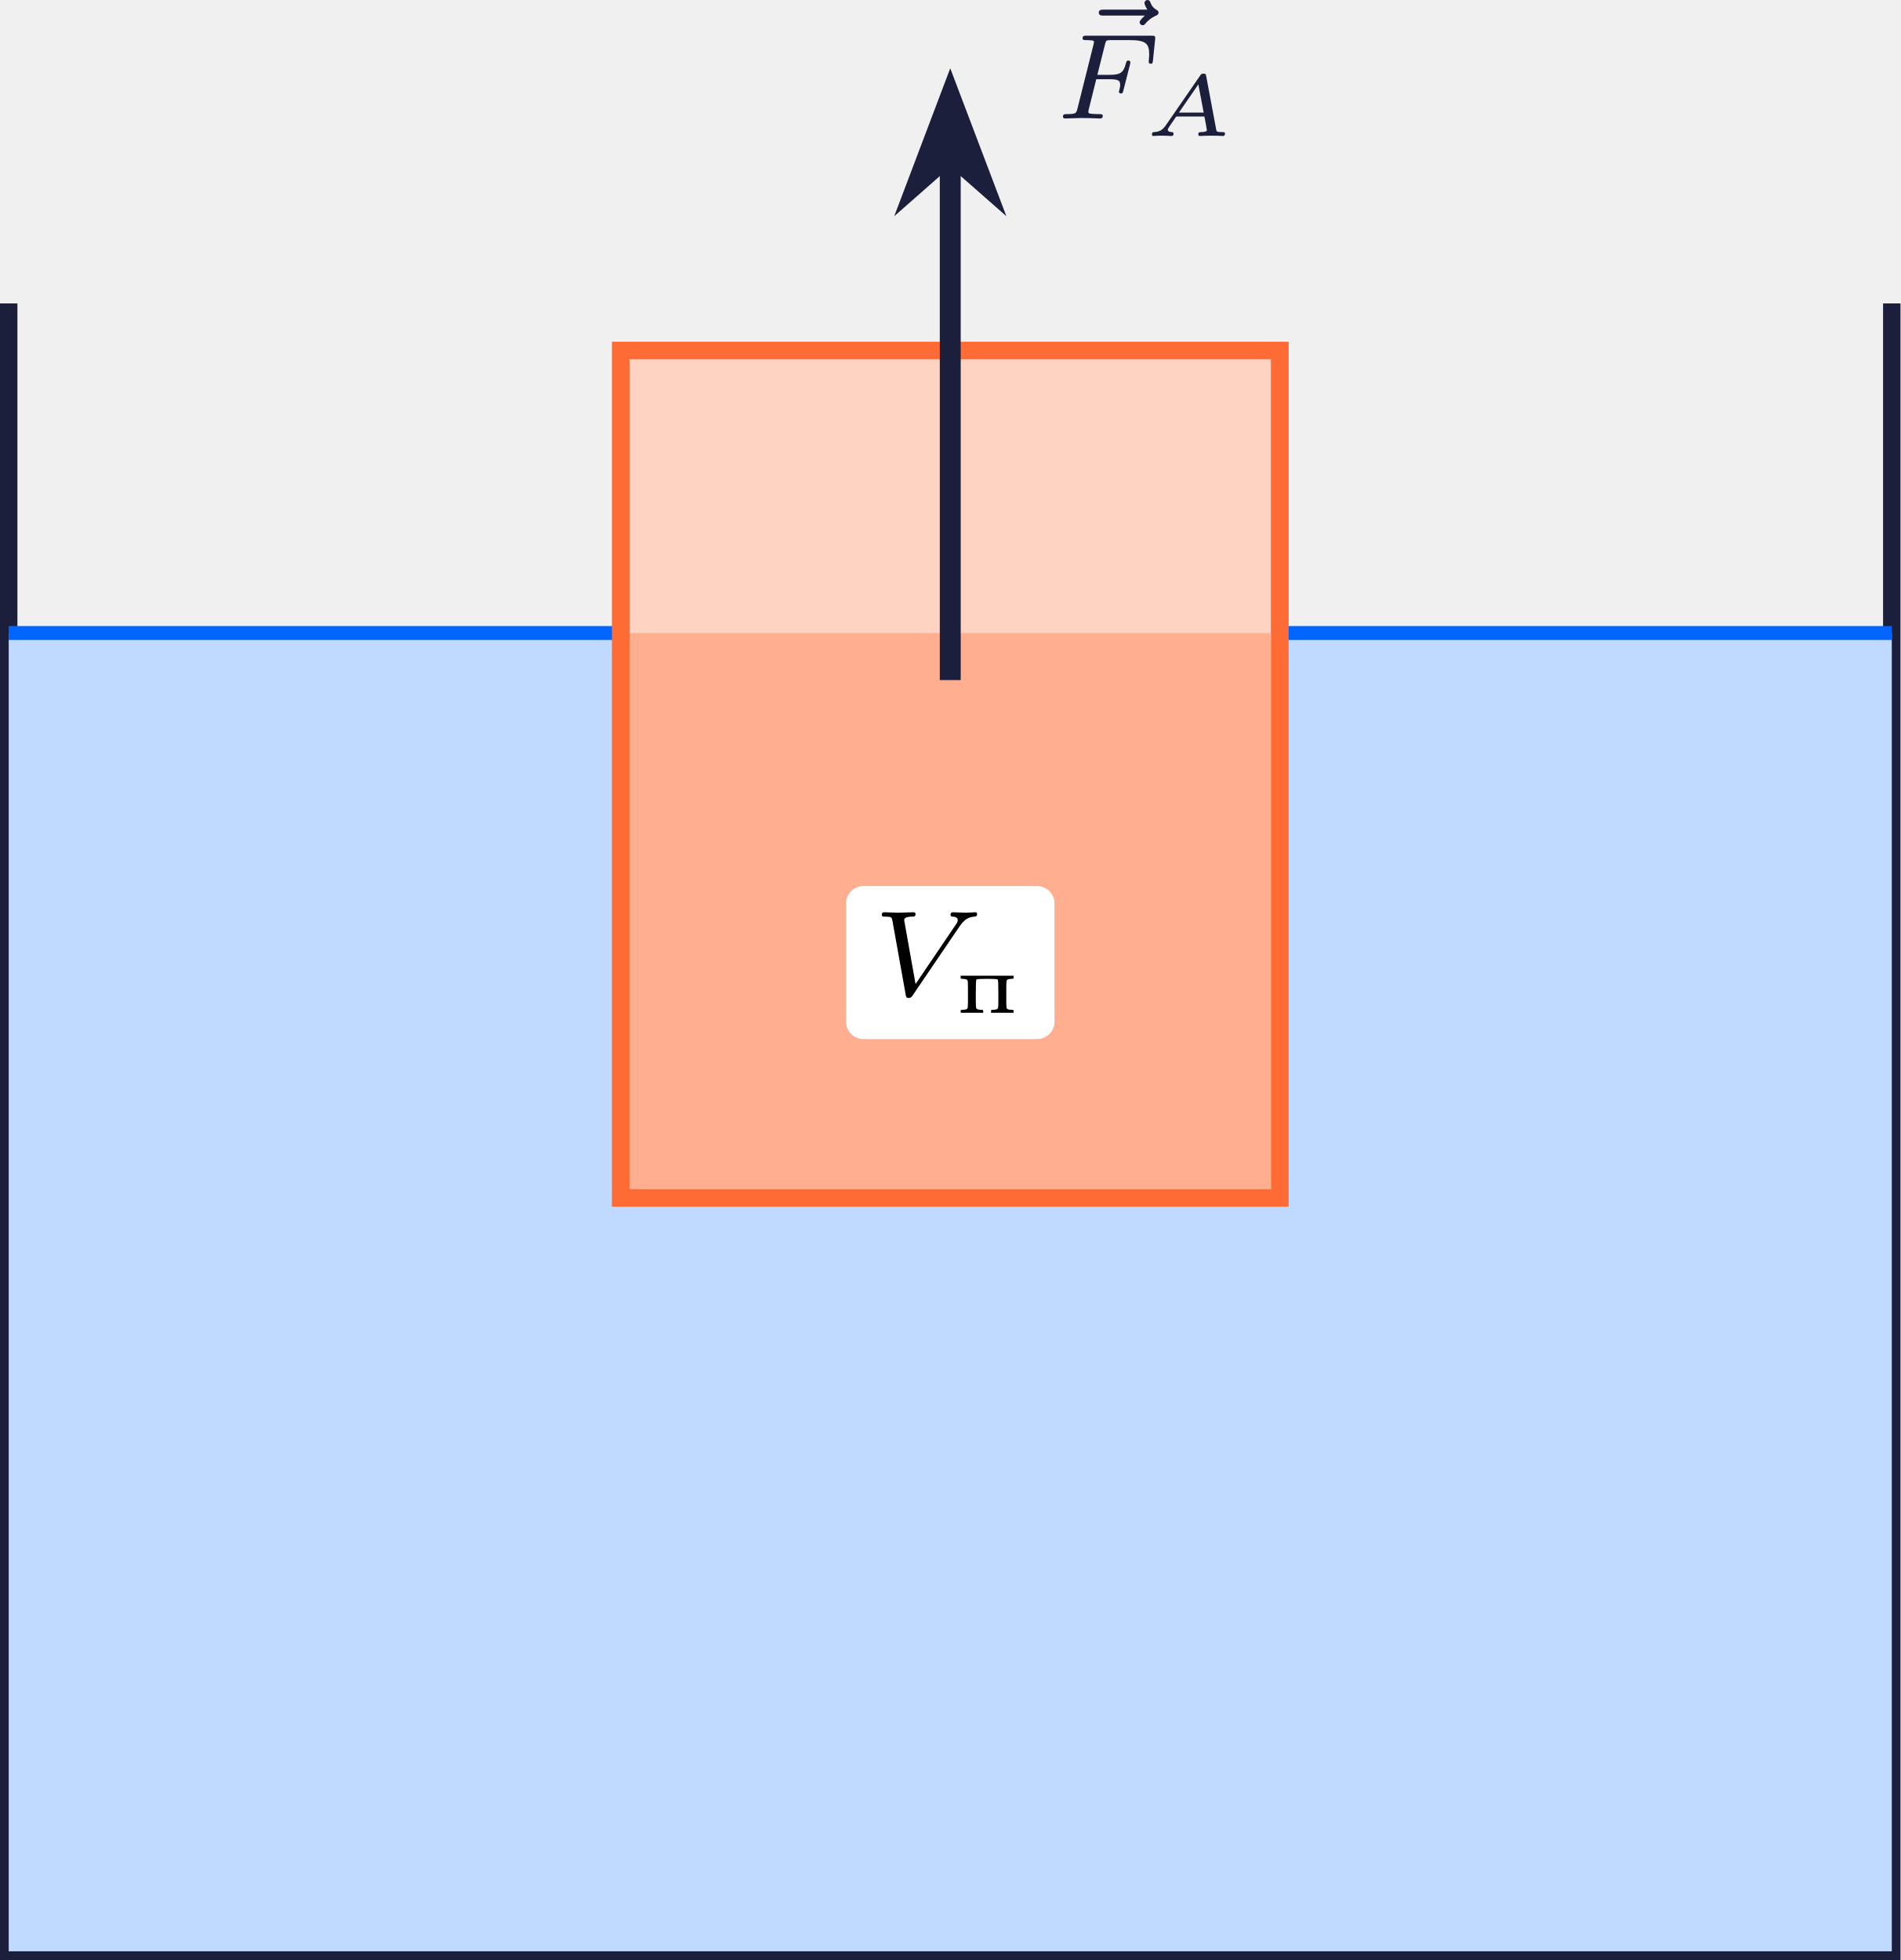
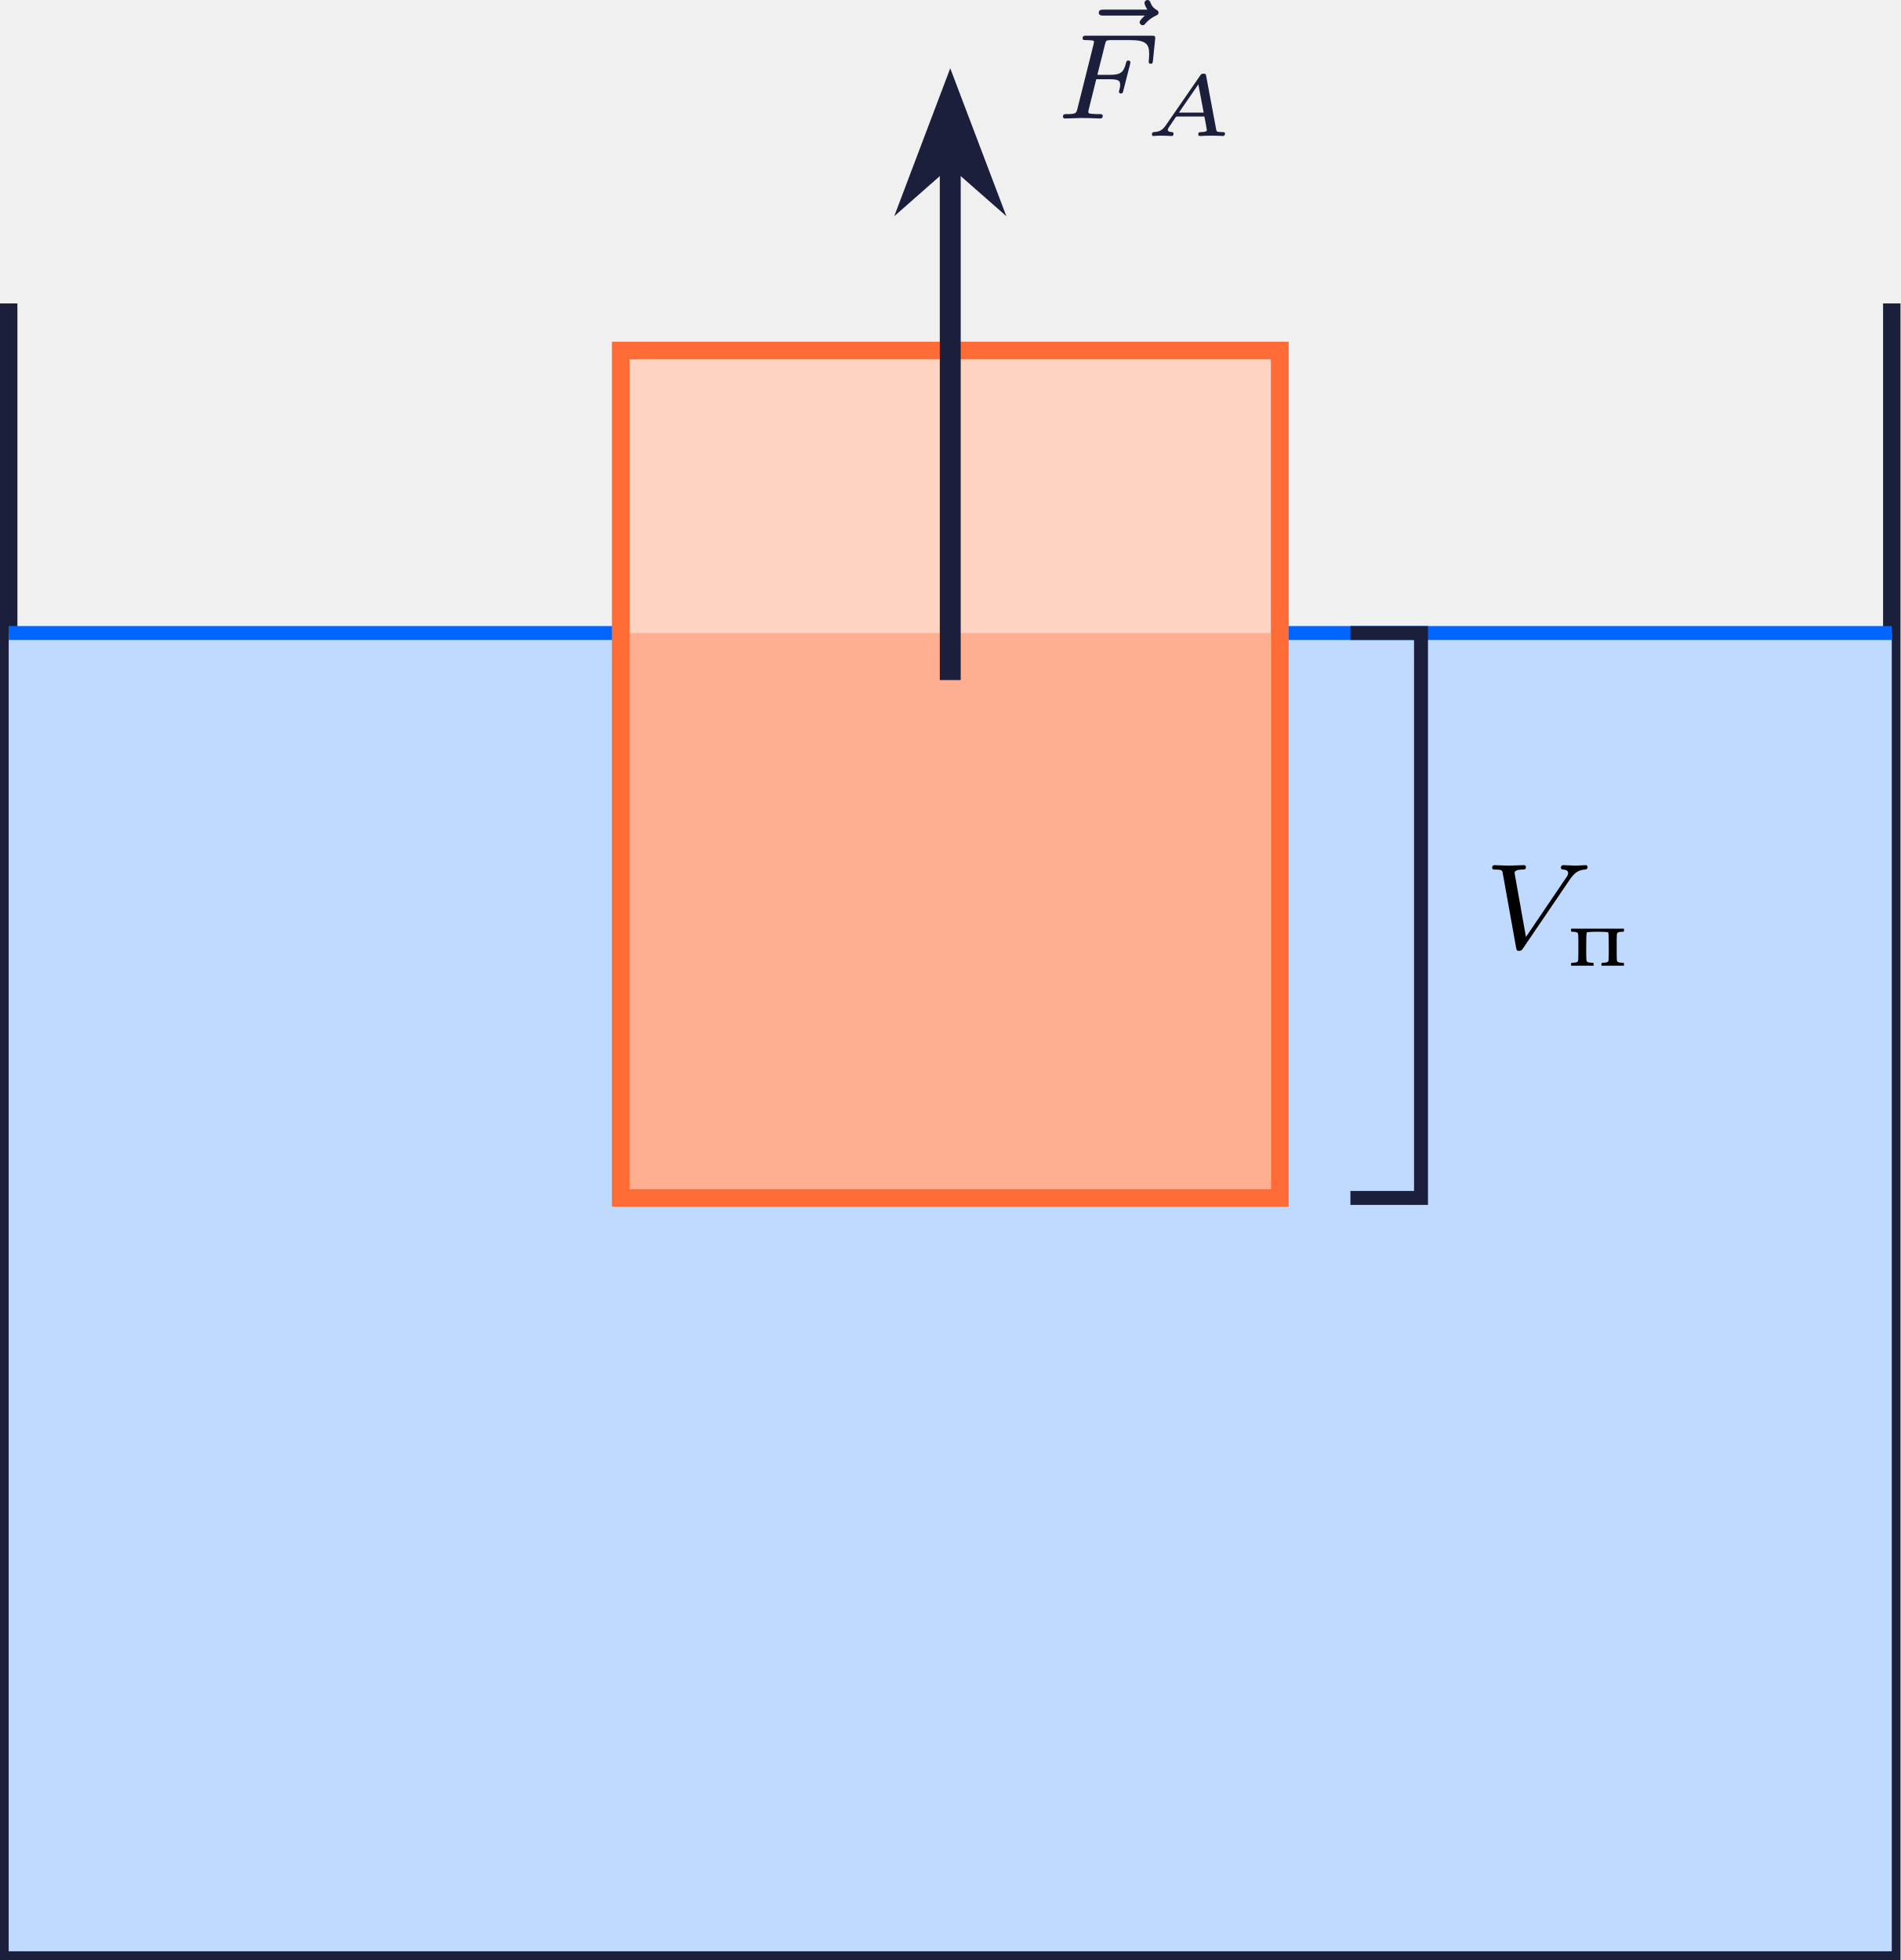
<svg xmlns="http://www.w3.org/2000/svg" xmlns:xlink="http://www.w3.org/1999/xlink" version="1.1" width="141.329pt" height="145.739pt" viewBox="-70.01 -66.691 108.715 112.107">
  <defs>
    <path id="g0-239" d="M.359-2.037C.359-1.948 .364-1.948 .503-1.948C.583-1.948 .672-1.928 .712-1.903C.777-1.853 .777-1.848 .777-1.061C.777-.279 .777-.269 .712-.224C.672-.199 .583-.179 .503-.179C.364-.179 .359-.174 .359-.095V-.01H1.001H1.649V-.095C1.649-.174 1.639-.179 1.504-.179C1.425-.179 1.33-.199 1.295-.224C1.23-.269 1.225-.279 1.225-1.071C1.225-1.659 1.235-1.883 1.265-1.913C1.315-1.963 2.431-1.963 2.481-1.913C2.506-1.883 2.516-1.659 2.516-1.071C2.516-.279 2.516-.269 2.451-.224C2.411-.199 2.321-.179 2.242-.179C2.102-.179 2.097-.174 2.097-.095V-.01H2.745H3.387V-.095C3.387-.174 3.382-.179 3.243-.179C3.163-.179 3.073-.199 3.034-.224C2.969-.269 2.969-.279 2.969-1.061C2.969-1.848 2.969-1.853 3.034-1.903C3.073-1.928 3.163-1.948 3.243-1.948C3.382-1.948 3.387-1.948 3.387-2.037V-2.127H1.873H.359Z" />
    <path id="g2-65" d="M3.621-3.432C3.601-3.537 3.582-3.567 3.472-3.567C3.352-3.567 3.323-3.527 3.273-3.452L1.32-.623C1.111-.319 .936-.239 .613-.224C.518-.219 .518-.09 .518-.085C.518-.015 .578 0 .598 0C.667 0 .752-.015 .822-.015C.907-.015 .991-.02 1.076-.02C1.171-.02 1.26-.015 1.35-.015S1.544 0 1.634 0C1.669 0 1.753 0 1.753-.139C1.753-.219 1.679-.224 1.659-.224C1.619-.224 1.425-.234 1.425-.354C1.425-.413 1.484-.498 1.519-.548L1.883-1.081C1.908-1.111 1.913-1.116 2.007-1.116H3.517C3.527-1.056 3.532-1.031 3.547-.971C3.562-.882 3.661-.384 3.661-.334C3.661-.224 3.347-.224 3.323-.224C3.248-.224 3.168-.224 3.168-.085C3.168-.035 3.203 0 3.258 0C3.362 0 3.482-.015 3.592-.015C3.711-.015 3.826-.02 3.945-.02C4.05-.02 4.159-.015 4.264-.015C4.364-.015 4.478 0 4.578 0C4.663 0 4.697-.06 4.697-.139C4.697-.224 4.618-.224 4.548-.224C4.219-.224 4.214-.259 4.194-.369L3.621-3.432ZM3.173-2.954L3.477-1.34H2.062L3.173-2.954Z" />
    <path id="g1-70" d="M2.385-2.246H3.131C3.661-2.246 3.752-2.162 3.752-1.932C3.752-1.827 3.752-1.813 3.703-1.618C3.689-1.576 3.682-1.555 3.682-1.534C3.682-1.465 3.731-1.43 3.801-1.43C3.891-1.43 3.898-1.465 3.933-1.59L4.31-3.068C4.317-3.089 4.338-3.194 4.338-3.208C4.338-3.278 4.289-3.313 4.219-3.313C4.122-3.313 4.115-3.271 4.08-3.145C3.94-2.601 3.738-2.497 3.145-2.497H2.448L2.887-4.247C2.943-4.463 2.95-4.484 3.243-4.484H4.31C5.237-4.484 5.412-4.261 5.412-3.682C5.412-3.452 5.384-3.306 5.384-3.25S5.405-3.131 5.502-3.131C5.607-3.131 5.614-3.194 5.628-3.313L5.753-4.526C5.774-4.735 5.726-4.735 5.551-4.735H1.827C1.695-4.735 1.604-4.735 1.604-4.582C1.604-4.484 1.688-4.484 1.827-4.484C1.834-4.484 1.967-4.484 2.092-4.47C2.239-4.456 2.253-4.442 2.253-4.373C2.253-4.324 2.232-4.254 2.225-4.219L1.311-.572C1.241-.3 1.234-.251 .69-.251C.572-.251 .481-.251 .481-.105C.481-.035 .53 0 .593 0C.795 0 1.311-.028 1.513-.028L2.05-.021C2.232-.021 2.427 0 2.601 0C2.65 0 2.755 0 2.755-.153C2.755-.251 2.671-.251 2.511-.251C2.497-.251 2.322-.251 2.148-.265C2.001-.279 1.932-.286 1.932-.384C1.932-.411 1.932-.432 1.953-.509L2.385-2.246Z" />
    <path id="g1-86" d="M4.986-3.933C5.244-4.31 5.467-4.484 5.844-4.512C5.928-4.519 6.004-4.526 6.004-4.666C6.004-4.686 5.991-4.763 5.907-4.763C5.739-4.763 5.523-4.735 5.349-4.735C5.126-4.735 4.833-4.763 4.624-4.763C4.561-4.763 4.484-4.742 4.484-4.61C4.484-4.519 4.582-4.512 4.61-4.512C4.833-4.498 4.896-4.414 4.896-4.31C4.896-4.212 4.847-4.142 4.77-4.031L2.483-.656L1.848-4.219C1.834-4.282 1.834-4.296 1.834-4.324C1.834-4.512 2.225-4.512 2.273-4.512C2.392-4.512 2.483-4.512 2.483-4.666C2.483-4.672 2.476-4.763 2.364-4.763C2.162-4.763 1.667-4.735 1.465-4.735C1.29-4.735 .865-4.763 .69-4.763C.628-4.763 .551-4.742 .551-4.61C.551-4.512 .649-4.512 .725-4.512C1.116-4.512 1.123-4.47 1.158-4.289L1.918-.049C1.946 .098 1.953 .139 2.085 .139S2.253 .091 2.322-.014L4.986-3.933Z" />
    <path id="g1-126" d="M4.038-4.122C3.982-4.073 3.738-3.857 3.738-3.745C3.738-3.647 3.822-3.571 3.912-3.571C3.989-3.571 4.031-3.619 4.073-3.675C4.247-3.877 4.463-4.024 4.645-4.108C4.742-4.149 4.819-4.184 4.819-4.296C4.819-4.387 4.749-4.428 4.686-4.463C4.456-4.603 4.394-4.777 4.359-4.868C4.345-4.91 4.303-5.014 4.184-5.014C4.135-5.014 4.017-4.972 4.017-4.84C4.017-4.742 4.122-4.547 4.184-4.463H1.681C1.569-4.463 1.402-4.463 1.402-4.296C1.402-4.122 1.562-4.122 1.681-4.122H4.038Z" />
  </defs>
  <g id="page1">
    <path d="M-69.512-49.336V44.918H38.207V-49.336" stroke="#1b1f3b" fill="none" stroke-width=".996" stroke-miterlimit="10" />
    <path d="M-69.512 44.918V-30.484H38.207V44.918Z" fill="#bfd9ff" />
    <path d="M-69.512-30.484H38.207" stroke="#06f" fill="none" stroke-width=".797" stroke-miterlimit="10" />
    <path d="M-34.5 1.828V-46.645H3.199V1.828Z" fill="#ffd3c2" />
    <path d="M-34.5 1.828V-46.645H3.199V1.828Z" stroke="#ff6b35" fill="none" stroke-width=".996" stroke-miterlimit="10" />
    <path d="M-34.5 1.828V-30.484H3.199V1.828Z" fill="#ffae90" />
    <path d="M-34.5 1.828V-46.645H3.199V1.828Z" stroke="#ff6b35" fill="none" stroke-width=".996" stroke-miterlimit="10" />
    <path d="M-15.652-27.793V-57.644" stroke="#1b1f3b" fill="none" stroke-width="1.196" stroke-miterlimit="10" />
    <path d="M-15.652-61.098L-17.445-56.363L-15.652-57.941L-13.855-56.363Z" fill="#1b1f3b" />
    <path d="M-15.652-61.098L-17.445-56.363L-15.652-57.941L-13.855-56.363Z" stroke="#1b1f3b" fill="none" stroke-width="1.196" stroke-miterlimit="10" />
    <g fill="#1b1f3b" transform="matrix(1 0 0 1 5.96585 -104.8308)">
      <use x="-14.523" y="43.154" xlink:href="#g1-126" />
      <use x="-15.651" y="44.917" xlink:href="#g1-70" />
      <use x="-10.599" y="45.919" xlink:href="#g2-65" />
    </g>
-     <path d="M-10.684-16.012H-20.617C-21.168-16.012-21.613-15.562-21.613-15.016V-8.258C-21.613-7.707-21.168-7.258-20.617-7.258H-10.684C-10.133-7.258-9.688-7.707-9.688-8.258V-15.016C-9.688-15.562-10.133-16.012-10.684-16.012Z" fill="#fff" />
-     <g transform="matrix(1 0 0 1 -4.469 -54.66724)">
+     <path d="M7.238-30.484H11.277V1.828H7.238" stroke="#1b1f3b" fill="none" stroke-width=".797" stroke-miterlimit="10" />
+     <g transform="matrix(1 0 0 1 30.4484 -57.3599)">
      <use x="-15.651" y="44.917" xlink:href="#g1-86" />
      <use x="-10.947" y="45.913" xlink:href="#g0-239" />
    </g>
  </g>
</svg>
